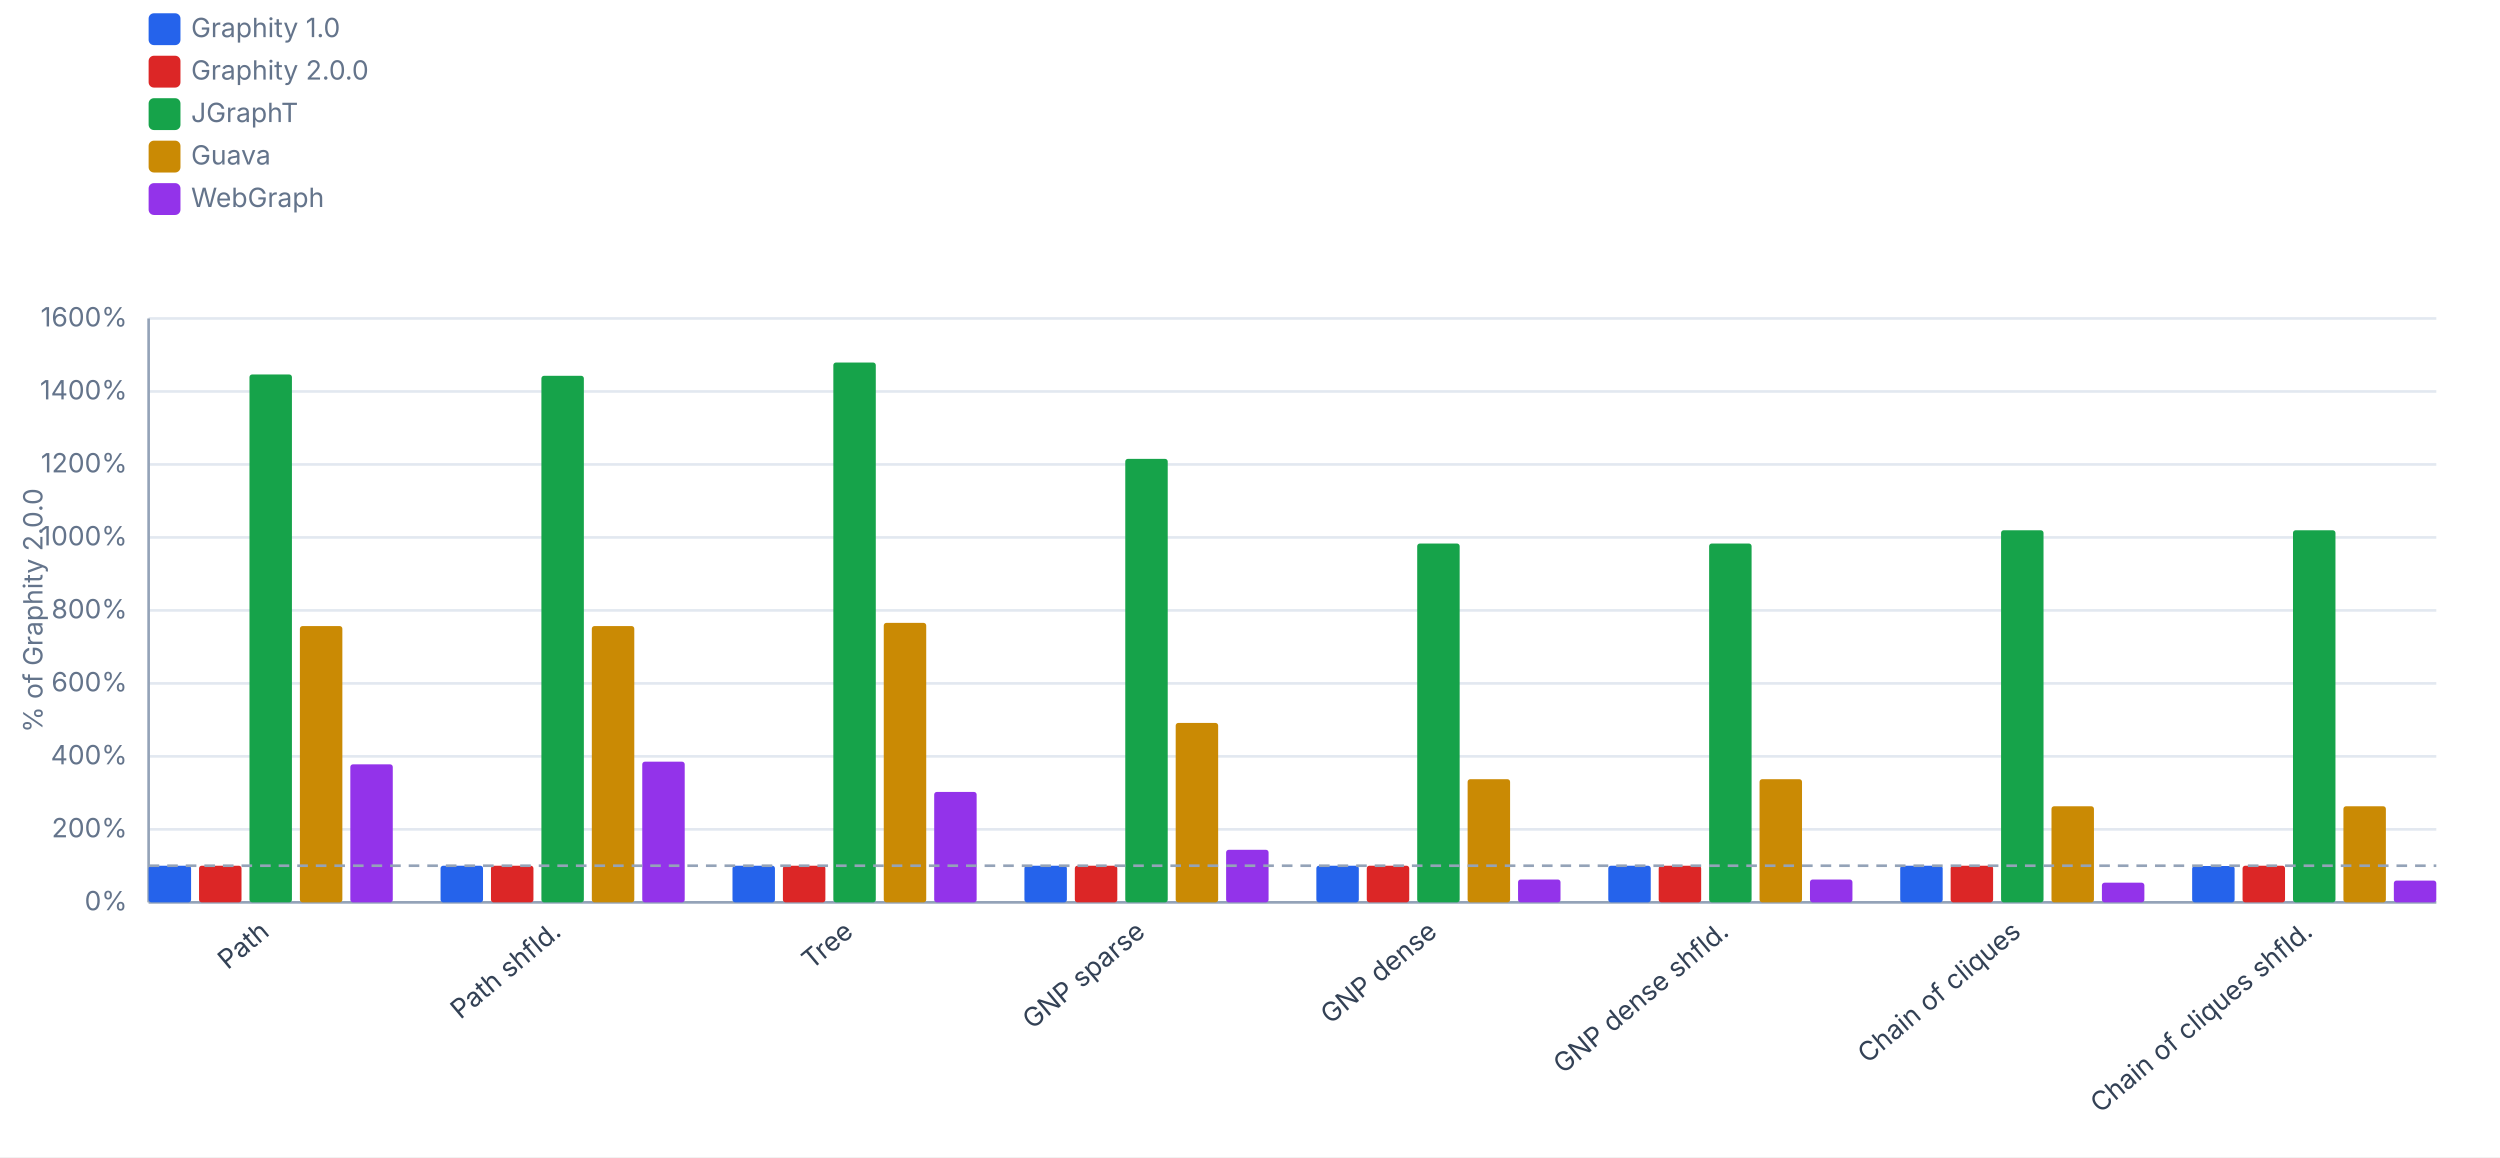
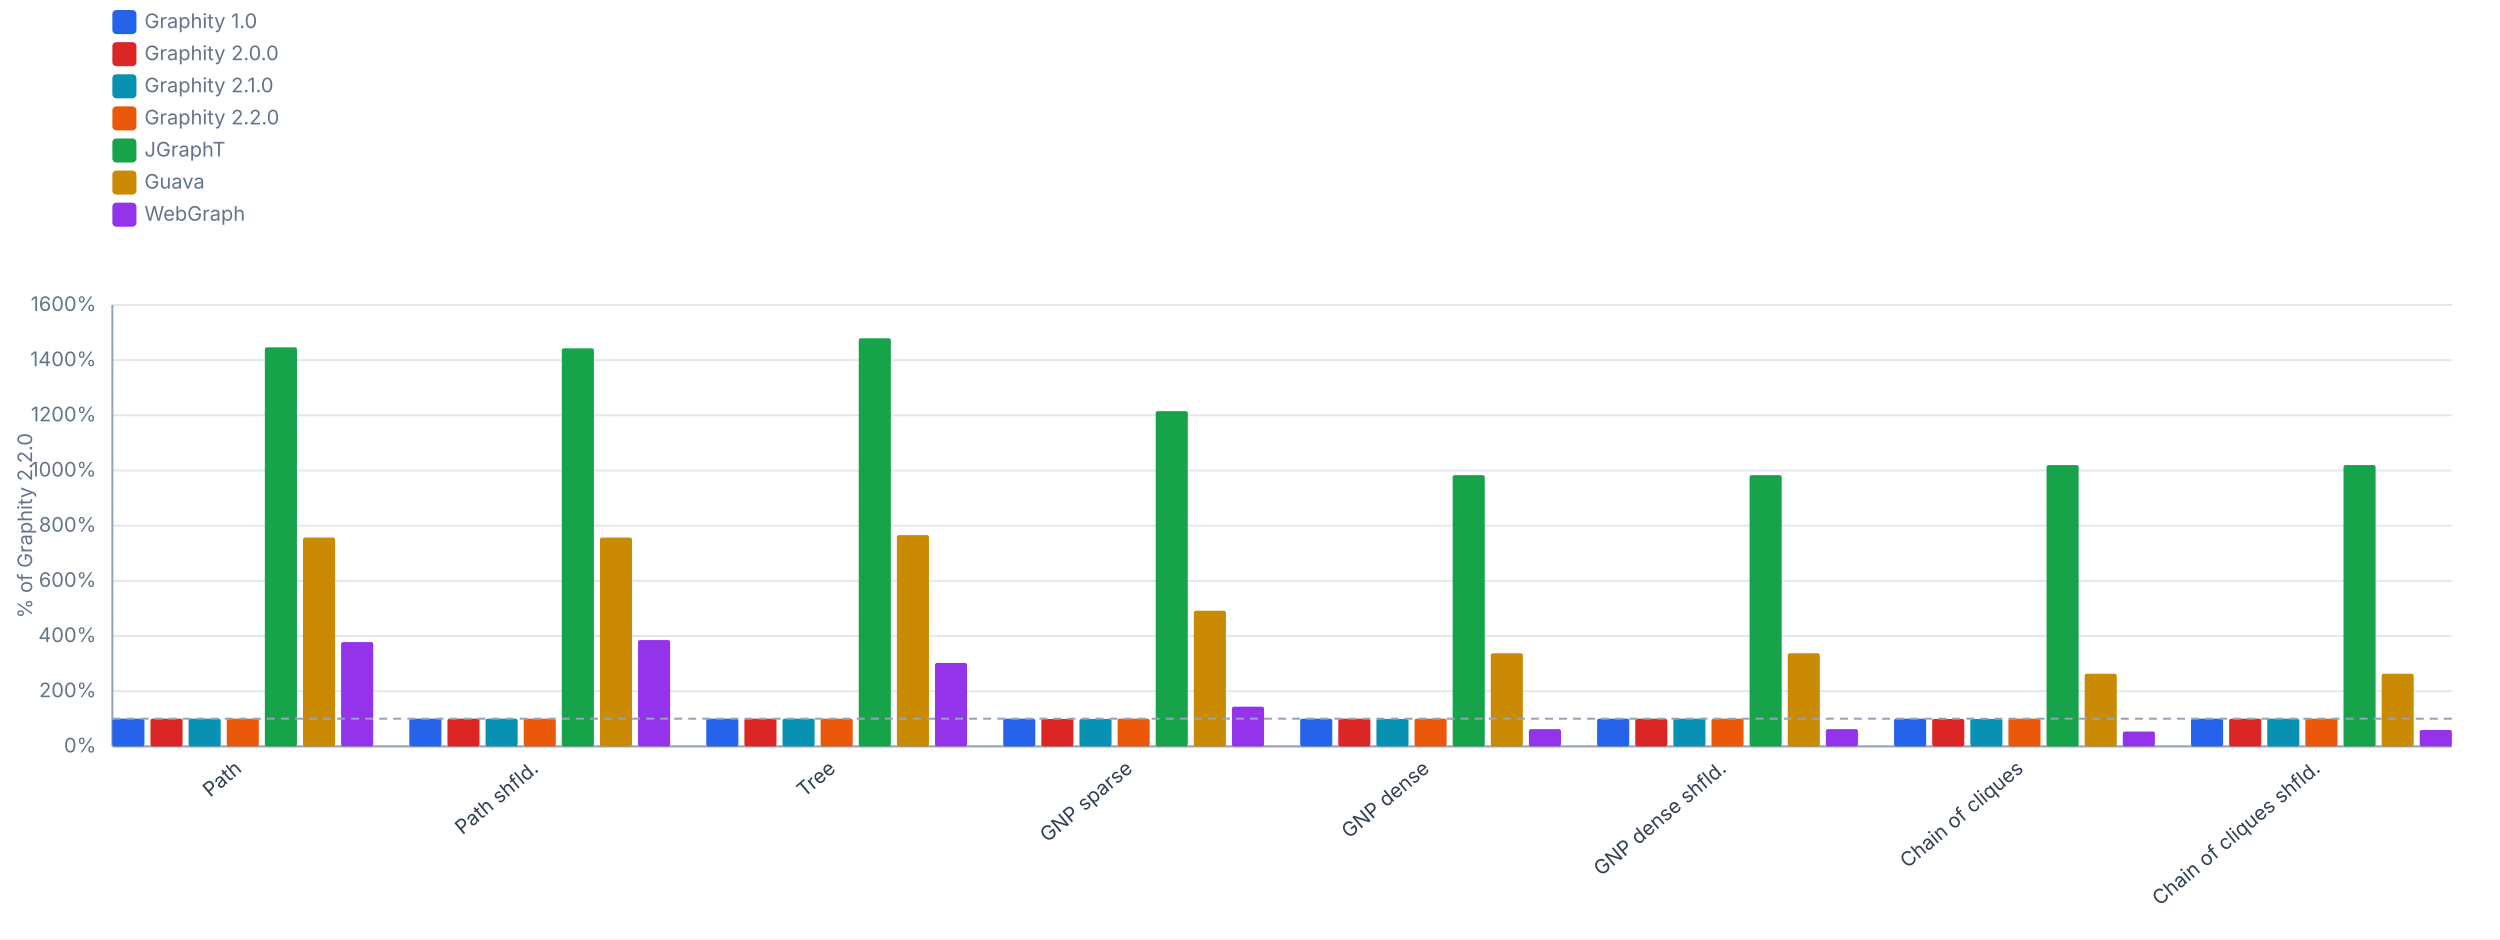
- <svg xmlns="http://www.w3.org/2000/svg" width="942" height="436" viewBox="0 0 942 436" role="img">
+ <svg xmlns="http://www.w3.org/2000/svg" width="1246" height="468" viewBox="0 0 1246 468" role="img">
  <style>text{font-family:ui-sans-serif,system-ui,-apple-system,Segoe UI,sans-serif;font-size:11px;fill:#334155}.axis{stroke:#94a3b8;stroke-width:1;fill:none}.grid{stroke:#e2e8f0;stroke-width:1}.ylabel{fill:#64748b;font-size:10px}.tick{fill:#64748b;font-size:10px}.xlabel{font-size:10px}</style>
-   <rect x="0" y="0" width="942" height="436" fill="#ffffff" />
+   <rect x="0" y="0" width="1246" height="468" fill="#ffffff" />
  <rect x="56" y="5" width="12" height="12" rx="2" fill="#2563eb" />
  <text x="72" y="14" class="tick">Graphity 1.0</text>
  <rect x="56" y="21" width="12" height="12" rx="2" fill="#dc2626" />
  <text x="72" y="30" class="tick">Graphity 2.0.0</text>
-   <rect x="56" y="37" width="12" height="12" rx="2" fill="#16a34a" />
-   <text x="72" y="46" class="tick">JGraphT</text>
-   <rect x="56" y="53" width="12" height="12" rx="2" fill="#ca8a04" />
-   <text x="72" y="62" class="tick">Guava</text>
-   <rect x="56" y="69" width="12" height="12" rx="2" fill="#9333ea" />
-   <text x="72" y="78" class="tick">WebGraph</text>
-   <line class="grid" x1="56" y1="340.0" x2="918" y2="340.0" />
-   <text class="tick" x="48" y="343.0" text-anchor="end">0%</text>
-   <line class="grid" x1="56" y1="312.5" x2="918" y2="312.5" />
-   <text class="tick" x="48" y="315.5" text-anchor="end">200%</text>
-   <line class="grid" x1="56" y1="285.0" x2="918" y2="285.0" />
-   <text class="tick" x="48" y="288.0" text-anchor="end">400%</text>
-   <line class="grid" x1="56" y1="257.5" x2="918" y2="257.5" />
-   <text class="tick" x="48" y="260.5" text-anchor="end">600%</text>
-   <line class="grid" x1="56" y1="230.0" x2="918" y2="230.0" />
-   <text class="tick" x="48" y="233.0" text-anchor="end">800%</text>
-   <line class="grid" x1="56" y1="202.5" x2="918" y2="202.5" />
-   <text class="tick" x="48" y="205.5" text-anchor="end">1000%</text>
-   <line class="grid" x1="56" y1="175.0" x2="918" y2="175.0" />
-   <text class="tick" x="48" y="178.0" text-anchor="end">1200%</text>
-   <line class="grid" x1="56" y1="147.5" x2="918" y2="147.5" />
-   <text class="tick" x="48" y="150.5" text-anchor="end">1400%</text>
-   <line class="grid" x1="56" y1="120.0" x2="918" y2="120.0" />
-   <text class="tick" x="48" y="123.0" text-anchor="end">1600%</text>
-   <line class="axis" x1="56" y1="120" x2="56" y2="340" />
-   <line class="axis" x1="56" y1="340" x2="918" y2="340" />
-   <text class="ylabel" x="16" y="230.0" text-anchor="middle" transform="rotate(-90 16 230.0)">% of Graphity 2.0.0</text>
-   <text class="xlabel" x="102.0" y="352.0" text-anchor="end" transform="rotate(-40 102.0 352.0)">Path</text>
-   <rect x="56.0" y="326.2" width="16" height="13.8" fill="#2563eb" rx="1" />
-   <rect x="75.0" y="326.2" width="16" height="13.8" fill="#dc2626" rx="1" />
-   <rect x="94.0" y="141.1" width="16" height="198.9" fill="#16a34a" rx="1" />
-   <rect x="113.0" y="235.9" width="16" height="104.1" fill="#ca8a04" rx="1" />
-   <rect x="132.0" y="288.0" width="16" height="52.0" fill="#9333ea" rx="1" />
-   <text class="xlabel" x="212.0" y="352.0" text-anchor="end" transform="rotate(-40 212.0 352.0)">Path shfld.</text>
-   <rect x="166.0" y="326.2" width="16" height="13.8" fill="#2563eb" rx="1" />
-   <rect x="185.0" y="326.2" width="16" height="13.8" fill="#dc2626" rx="1" />
-   <rect x="204.0" y="141.6" width="16" height="198.4" fill="#16a34a" rx="1" />
-   <rect x="223.0" y="235.9" width="16" height="104.1" fill="#ca8a04" rx="1" />
-   <rect x="242.0" y="287.0" width="16" height="53.0" fill="#9333ea" rx="1" />
-   <text class="xlabel" x="322.0" y="352.0" text-anchor="end" transform="rotate(-40 322.0 352.0)">Tree</text>
-   <rect x="276.0" y="326.2" width="16" height="13.8" fill="#2563eb" rx="1" />
-   <rect x="295.0" y="326.2" width="16" height="13.8" fill="#dc2626" rx="1" />
-   <rect x="314.0" y="136.6" width="16" height="203.4" fill="#16a34a" rx="1" />
-   <rect x="333.0" y="234.7" width="16" height="105.3" fill="#ca8a04" rx="1" />
-   <rect x="352.0" y="298.4" width="16" height="41.6" fill="#9333ea" rx="1" />
-   <text class="xlabel" x="432.0" y="352.0" text-anchor="end" transform="rotate(-40 432.0 352.0)">GNP sparse</text>
-   <rect x="386.0" y="326.2" width="16" height="13.8" fill="#2563eb" rx="1" />
-   <rect x="405.0" y="326.2" width="16" height="13.8" fill="#dc2626" rx="1" />
-   <rect x="424.0" y="172.9" width="16" height="167.1" fill="#16a34a" rx="1" />
-   <rect x="443.0" y="272.4" width="16" height="67.6" fill="#ca8a04" rx="1" />
-   <rect x="462.0" y="320.2" width="16" height="19.8" fill="#9333ea" rx="1" />
-   <text class="xlabel" x="542.0" y="352.0" text-anchor="end" transform="rotate(-40 542.0 352.0)">GNP dense</text>
-   <rect x="496.0" y="326.2" width="16" height="13.8" fill="#2563eb" rx="1" />
-   <rect x="515.0" y="326.2" width="16" height="13.8" fill="#dc2626" rx="1" />
-   <rect x="534.0" y="204.8" width="16" height="135.2" fill="#16a34a" rx="1" />
-   <rect x="553.0" y="293.6" width="16" height="46.4" fill="#ca8a04" rx="1" />
-   <rect x="572.0" y="331.4" width="16" height="8.6" fill="#9333ea" rx="1" />
-   <text class="xlabel" x="652.0" y="352.0" text-anchor="end" transform="rotate(-40 652.0 352.0)">GNP dense shfld.</text>
-   <rect x="606.0" y="326.2" width="16" height="13.8" fill="#2563eb" rx="1" />
-   <rect x="625.0" y="326.2" width="16" height="13.8" fill="#dc2626" rx="1" />
-   <rect x="644.0" y="204.8" width="16" height="135.2" fill="#16a34a" rx="1" />
-   <rect x="663.0" y="293.6" width="16" height="46.4" fill="#ca8a04" rx="1" />
-   <rect x="682.0" y="331.4" width="16" height="8.6" fill="#9333ea" rx="1" />
-   <text class="xlabel" x="762.0" y="352.0" text-anchor="end" transform="rotate(-40 762.0 352.0)">Chain of cliques</text>
-   <rect x="716.0" y="326.2" width="16" height="13.8" fill="#2563eb" rx="1" />
-   <rect x="735.0" y="326.2" width="16" height="13.8" fill="#dc2626" rx="1" />
-   <rect x="754.0" y="199.8" width="16" height="140.2" fill="#16a34a" rx="1" />
-   <rect x="773.0" y="303.8" width="16" height="36.2" fill="#ca8a04" rx="1" />
-   <rect x="792.0" y="332.6" width="16" height="7.4" fill="#9333ea" rx="1" />
-   <text class="xlabel" x="872.0" y="352.0" text-anchor="end" transform="rotate(-40 872.0 352.0)">Chain of cliques shfld.</text>
-   <rect x="826.0" y="326.3" width="16" height="13.7" fill="#2563eb" rx="1" />
-   <rect x="845.0" y="326.2" width="16" height="13.8" fill="#dc2626" rx="1" />
-   <rect x="864.0" y="199.8" width="16" height="140.2" fill="#16a34a" rx="1" />
-   <rect x="883.0" y="303.8" width="16" height="36.2" fill="#ca8a04" rx="1" />
-   <rect x="902.0" y="331.8" width="16" height="8.2" fill="#9333ea" rx="1" />
-   <line x1="56" y1="326.2" x2="918" y2="326.2" stroke="#94a3b8" stroke-width="1" stroke-dasharray="4 3" />
+   <rect x="56" y="37" width="12" height="12" rx="2" fill="#0891b2" />
+   <text x="72" y="46" class="tick">Graphity 2.1.0</text>
+   <rect x="56" y="53" width="12" height="12" rx="2" fill="#ea580c" />
+   <text x="72" y="62" class="tick">Graphity 2.2.0</text>
+   <rect x="56" y="69" width="12" height="12" rx="2" fill="#16a34a" />
+   <text x="72" y="78" class="tick">JGraphT</text>
+   <rect x="56" y="85" width="12" height="12" rx="2" fill="#ca8a04" />
+   <text x="72" y="94" class="tick">Guava</text>
+   <rect x="56" y="101" width="12" height="12" rx="2" fill="#9333ea" />
+   <text x="72" y="110" class="tick">WebGraph</text>
+   <line class="grid" x1="56" y1="372.0" x2="1222" y2="372.0" />
+   <text class="tick" x="48" y="375.0" text-anchor="end">0%</text>
+   <line class="grid" x1="56" y1="344.5" x2="1222" y2="344.5" />
+   <text class="tick" x="48" y="347.5" text-anchor="end">200%</text>
+   <line class="grid" x1="56" y1="317.0" x2="1222" y2="317.0" />
+   <text class="tick" x="48" y="320.0" text-anchor="end">400%</text>
+   <line class="grid" x1="56" y1="289.5" x2="1222" y2="289.5" />
+   <text class="tick" x="48" y="292.5" text-anchor="end">600%</text>
+   <line class="grid" x1="56" y1="262.0" x2="1222" y2="262.0" />
+   <text class="tick" x="48" y="265.0" text-anchor="end">800%</text>
+   <line class="grid" x1="56" y1="234.5" x2="1222" y2="234.5" />
+   <text class="tick" x="48" y="237.5" text-anchor="end">1000%</text>
+   <line class="grid" x1="56" y1="207.0" x2="1222" y2="207.0" />
+   <text class="tick" x="48" y="210.0" text-anchor="end">1200%</text>
+   <line class="grid" x1="56" y1="179.5" x2="1222" y2="179.5" />
+   <text class="tick" x="48" y="182.5" text-anchor="end">1400%</text>
+   <line class="grid" x1="56" y1="152.0" x2="1222" y2="152.0" />
+   <text class="tick" x="48" y="155.0" text-anchor="end">1600%</text>
+   <line class="axis" x1="56" y1="152" x2="56" y2="372" />
+   <line class="axis" x1="56" y1="372" x2="1222" y2="372" />
+   <text class="ylabel" x="16" y="262.0" text-anchor="middle" transform="rotate(-90 16 262.0)">% of Graphity 2.2.0</text>
+   <text class="xlabel" x="121.0" y="384.0" text-anchor="end" transform="rotate(-40 121.0 384.0)">Path</text>
+   <rect x="56.0" y="358.2" width="16" height="13.8" fill="#2563eb" rx="1" />
+   <rect x="75.0" y="358.2" width="16" height="13.8" fill="#dc2626" rx="1" />
+   <rect x="94.0" y="358.2" width="16" height="13.8" fill="#0891b2" rx="1" />
+   <rect x="113.0" y="358.2" width="16" height="13.8" fill="#ea580c" rx="1" />
+   <rect x="132.0" y="173.1" width="16" height="198.9" fill="#16a34a" rx="1" />
+   <rect x="151.0" y="267.9" width="16" height="104.1" fill="#ca8a04" rx="1" />
+   <rect x="170.0" y="320.0" width="16" height="52.0" fill="#9333ea" rx="1" />
+   <text class="xlabel" x="269.0" y="384.0" text-anchor="end" transform="rotate(-40 269.0 384.0)">Path shfld.</text>
+   <rect x="204.0" y="358.2" width="16" height="13.8" fill="#2563eb" rx="1" />
+   <rect x="223.0" y="358.2" width="16" height="13.8" fill="#dc2626" rx="1" />
+   <rect x="242.0" y="358.2" width="16" height="13.8" fill="#0891b2" rx="1" />
+   <rect x="261.0" y="358.2" width="16" height="13.8" fill="#ea580c" rx="1" />
+   <rect x="280.0" y="173.6" width="16" height="198.4" fill="#16a34a" rx="1" />
+   <rect x="299.0" y="267.9" width="16" height="104.1" fill="#ca8a04" rx="1" />
+   <rect x="318.0" y="319.0" width="16" height="53.0" fill="#9333ea" rx="1" />
+   <text class="xlabel" x="417.0" y="384.0" text-anchor="end" transform="rotate(-40 417.0 384.0)">Tree</text>
+   <rect x="352.0" y="358.2" width="16" height="13.8" fill="#2563eb" rx="1" />
+   <rect x="371.0" y="358.2" width="16" height="13.8" fill="#dc2626" rx="1" />
+   <rect x="390.0" y="358.2" width="16" height="13.8" fill="#0891b2" rx="1" />
+   <rect x="409.0" y="358.2" width="16" height="13.8" fill="#ea580c" rx="1" />
+   <rect x="428.0" y="168.6" width="16" height="203.4" fill="#16a34a" rx="1" />
+   <rect x="447.0" y="266.7" width="16" height="105.3" fill="#ca8a04" rx="1" />
+   <rect x="466.0" y="330.4" width="16" height="41.6" fill="#9333ea" rx="1" />
+   <text class="xlabel" x="565.0" y="384.0" text-anchor="end" transform="rotate(-40 565.0 384.0)">GNP sparse</text>
+   <rect x="500.0" y="358.2" width="16" height="13.8" fill="#2563eb" rx="1" />
+   <rect x="519.0" y="358.3" width="16" height="13.7" fill="#dc2626" rx="1" />
+   <rect x="538.0" y="358.3" width="16" height="13.7" fill="#0891b2" rx="1" />
+   <rect x="557.0" y="358.2" width="16" height="13.8" fill="#ea580c" rx="1" />
+   <rect x="576.0" y="204.9" width="16" height="167.1" fill="#16a34a" rx="1" />
+   <rect x="595.0" y="304.4" width="16" height="67.6" fill="#ca8a04" rx="1" />
+   <rect x="614.0" y="352.2" width="16" height="19.8" fill="#9333ea" rx="1" />
+   <text class="xlabel" x="713.0" y="384.0" text-anchor="end" transform="rotate(-40 713.0 384.0)">GNP dense</text>
+   <rect x="648.0" y="358.2" width="16" height="13.8" fill="#2563eb" rx="1" />
+   <rect x="667.0" y="358.2" width="16" height="13.8" fill="#dc2626" rx="1" />
+   <rect x="686.0" y="358.3" width="16" height="13.7" fill="#0891b2" rx="1" />
+   <rect x="705.0" y="358.2" width="16" height="13.8" fill="#ea580c" rx="1" />
+   <rect x="724.0" y="236.8" width="16" height="135.2" fill="#16a34a" rx="1" />
+   <rect x="743.0" y="325.6" width="16" height="46.4" fill="#ca8a04" rx="1" />
+   <rect x="762.0" y="363.4" width="16" height="8.6" fill="#9333ea" rx="1" />
+   <text class="xlabel" x="861.0" y="384.0" text-anchor="end" transform="rotate(-40 861.0 384.0)">GNP dense shfld.</text>
+   <rect x="796.0" y="358.2" width="16" height="13.8" fill="#2563eb" rx="1" />
+   <rect x="815.0" y="358.2" width="16" height="13.8" fill="#dc2626" rx="1" />
+   <rect x="834.0" y="358.2" width="16" height="13.8" fill="#0891b2" rx="1" />
+   <rect x="853.0" y="358.2" width="16" height="13.8" fill="#ea580c" rx="1" />
+   <rect x="872.0" y="236.8" width="16" height="135.2" fill="#16a34a" rx="1" />
+   <rect x="891.0" y="325.6" width="16" height="46.4" fill="#ca8a04" rx="1" />
+   <rect x="910.0" y="363.4" width="16" height="8.6" fill="#9333ea" rx="1" />
+   <text class="xlabel" x="1009.0" y="384.0" text-anchor="end" transform="rotate(-40 1009.0 384.0)">Chain of cliques</text>
+   <rect x="944.0" y="358.2" width="16" height="13.8" fill="#2563eb" rx="1" />
+   <rect x="963.0" y="358.3" width="16" height="13.7" fill="#dc2626" rx="1" />
+   <rect x="982.0" y="358.3" width="16" height="13.7" fill="#0891b2" rx="1" />
+   <rect x="1001.0" y="358.2" width="16" height="13.8" fill="#ea580c" rx="1" />
+   <rect x="1020.0" y="231.8" width="16" height="140.2" fill="#16a34a" rx="1" />
+   <rect x="1039.0" y="335.8" width="16" height="36.2" fill="#ca8a04" rx="1" />
+   <rect x="1058.0" y="364.6" width="16" height="7.4" fill="#9333ea" rx="1" />
+   <text class="xlabel" x="1157.0" y="384.0" text-anchor="end" transform="rotate(-40 1157.0 384.0)">Chain of cliques shfld.</text>
+   <rect x="1092.0" y="358.2" width="16" height="13.8" fill="#2563eb" rx="1" />
+   <rect x="1111.0" y="358.2" width="16" height="13.8" fill="#dc2626" rx="1" />
+   <rect x="1130.0" y="358.2" width="16" height="13.8" fill="#0891b2" rx="1" />
+   <rect x="1149.0" y="358.2" width="16" height="13.8" fill="#ea580c" rx="1" />
+   <rect x="1168.0" y="231.8" width="16" height="140.2" fill="#16a34a" rx="1" />
+   <rect x="1187.0" y="335.8" width="16" height="36.2" fill="#ca8a04" rx="1" />
+   <rect x="1206.0" y="363.8" width="16" height="8.2" fill="#9333ea" rx="1" />
+   <line x1="56" y1="358.2" x2="1222" y2="358.2" stroke="#94a3b8" stroke-width="1" stroke-dasharray="4 3" />
</svg>
